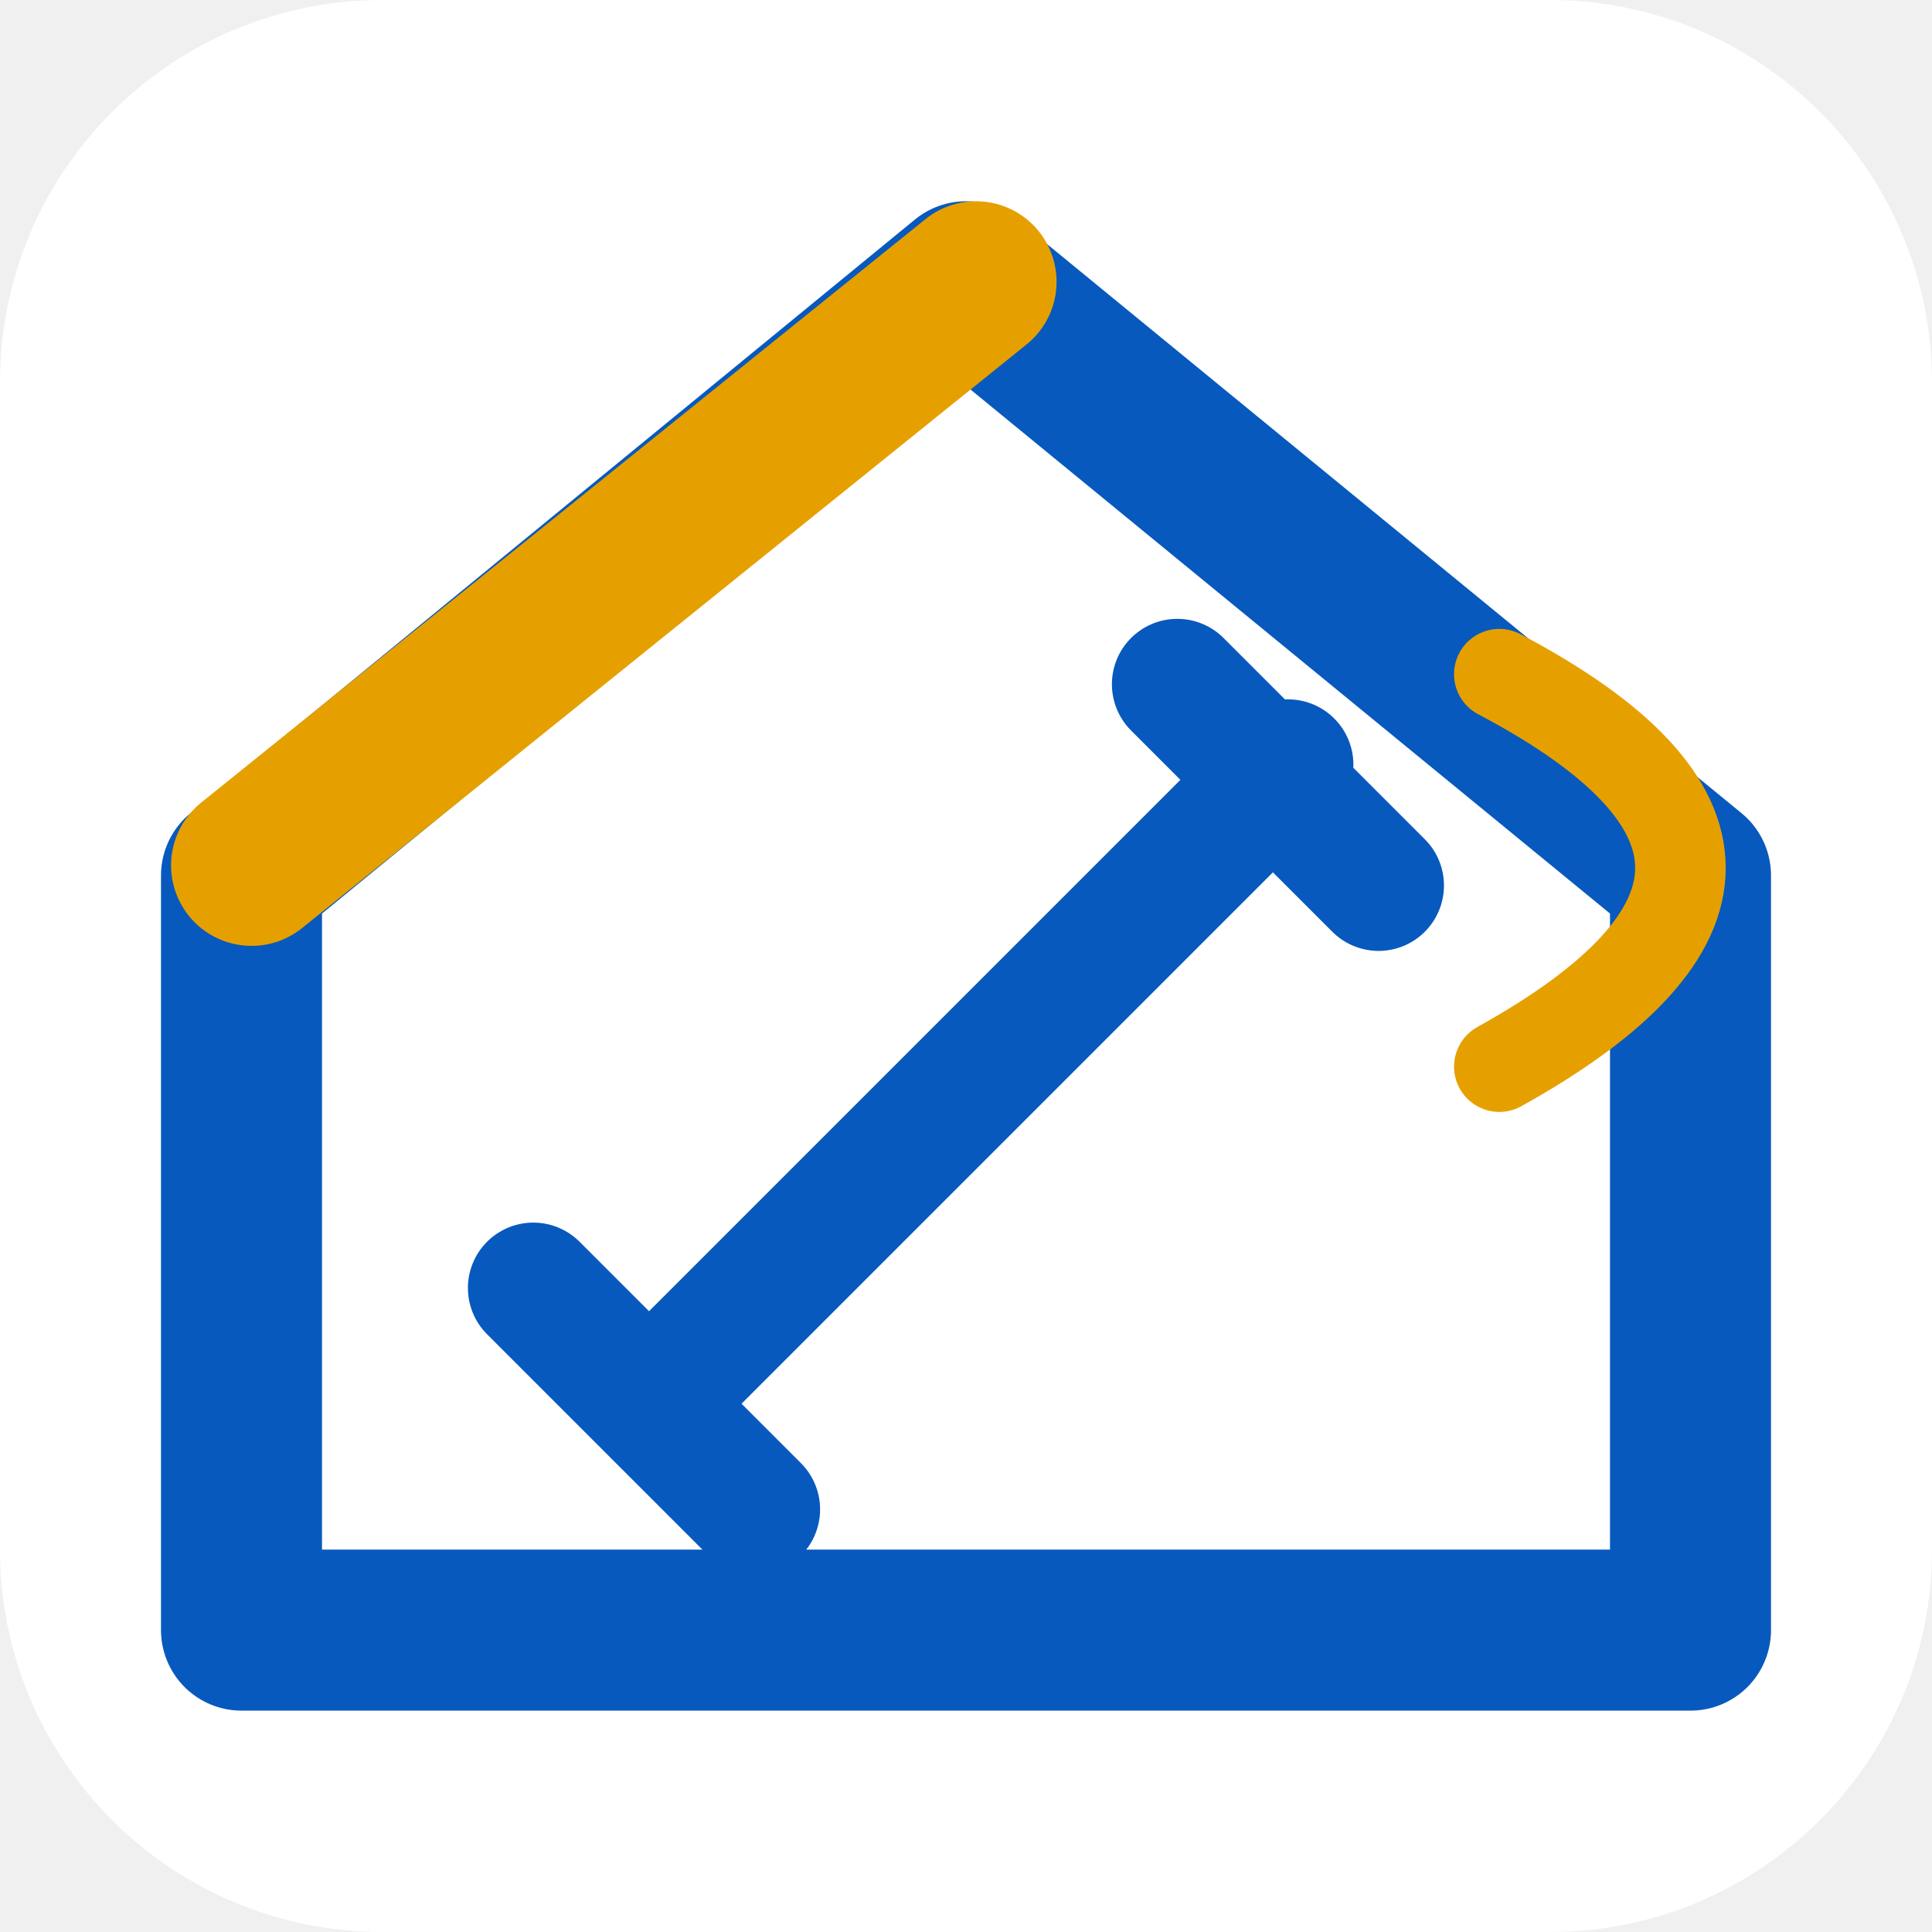
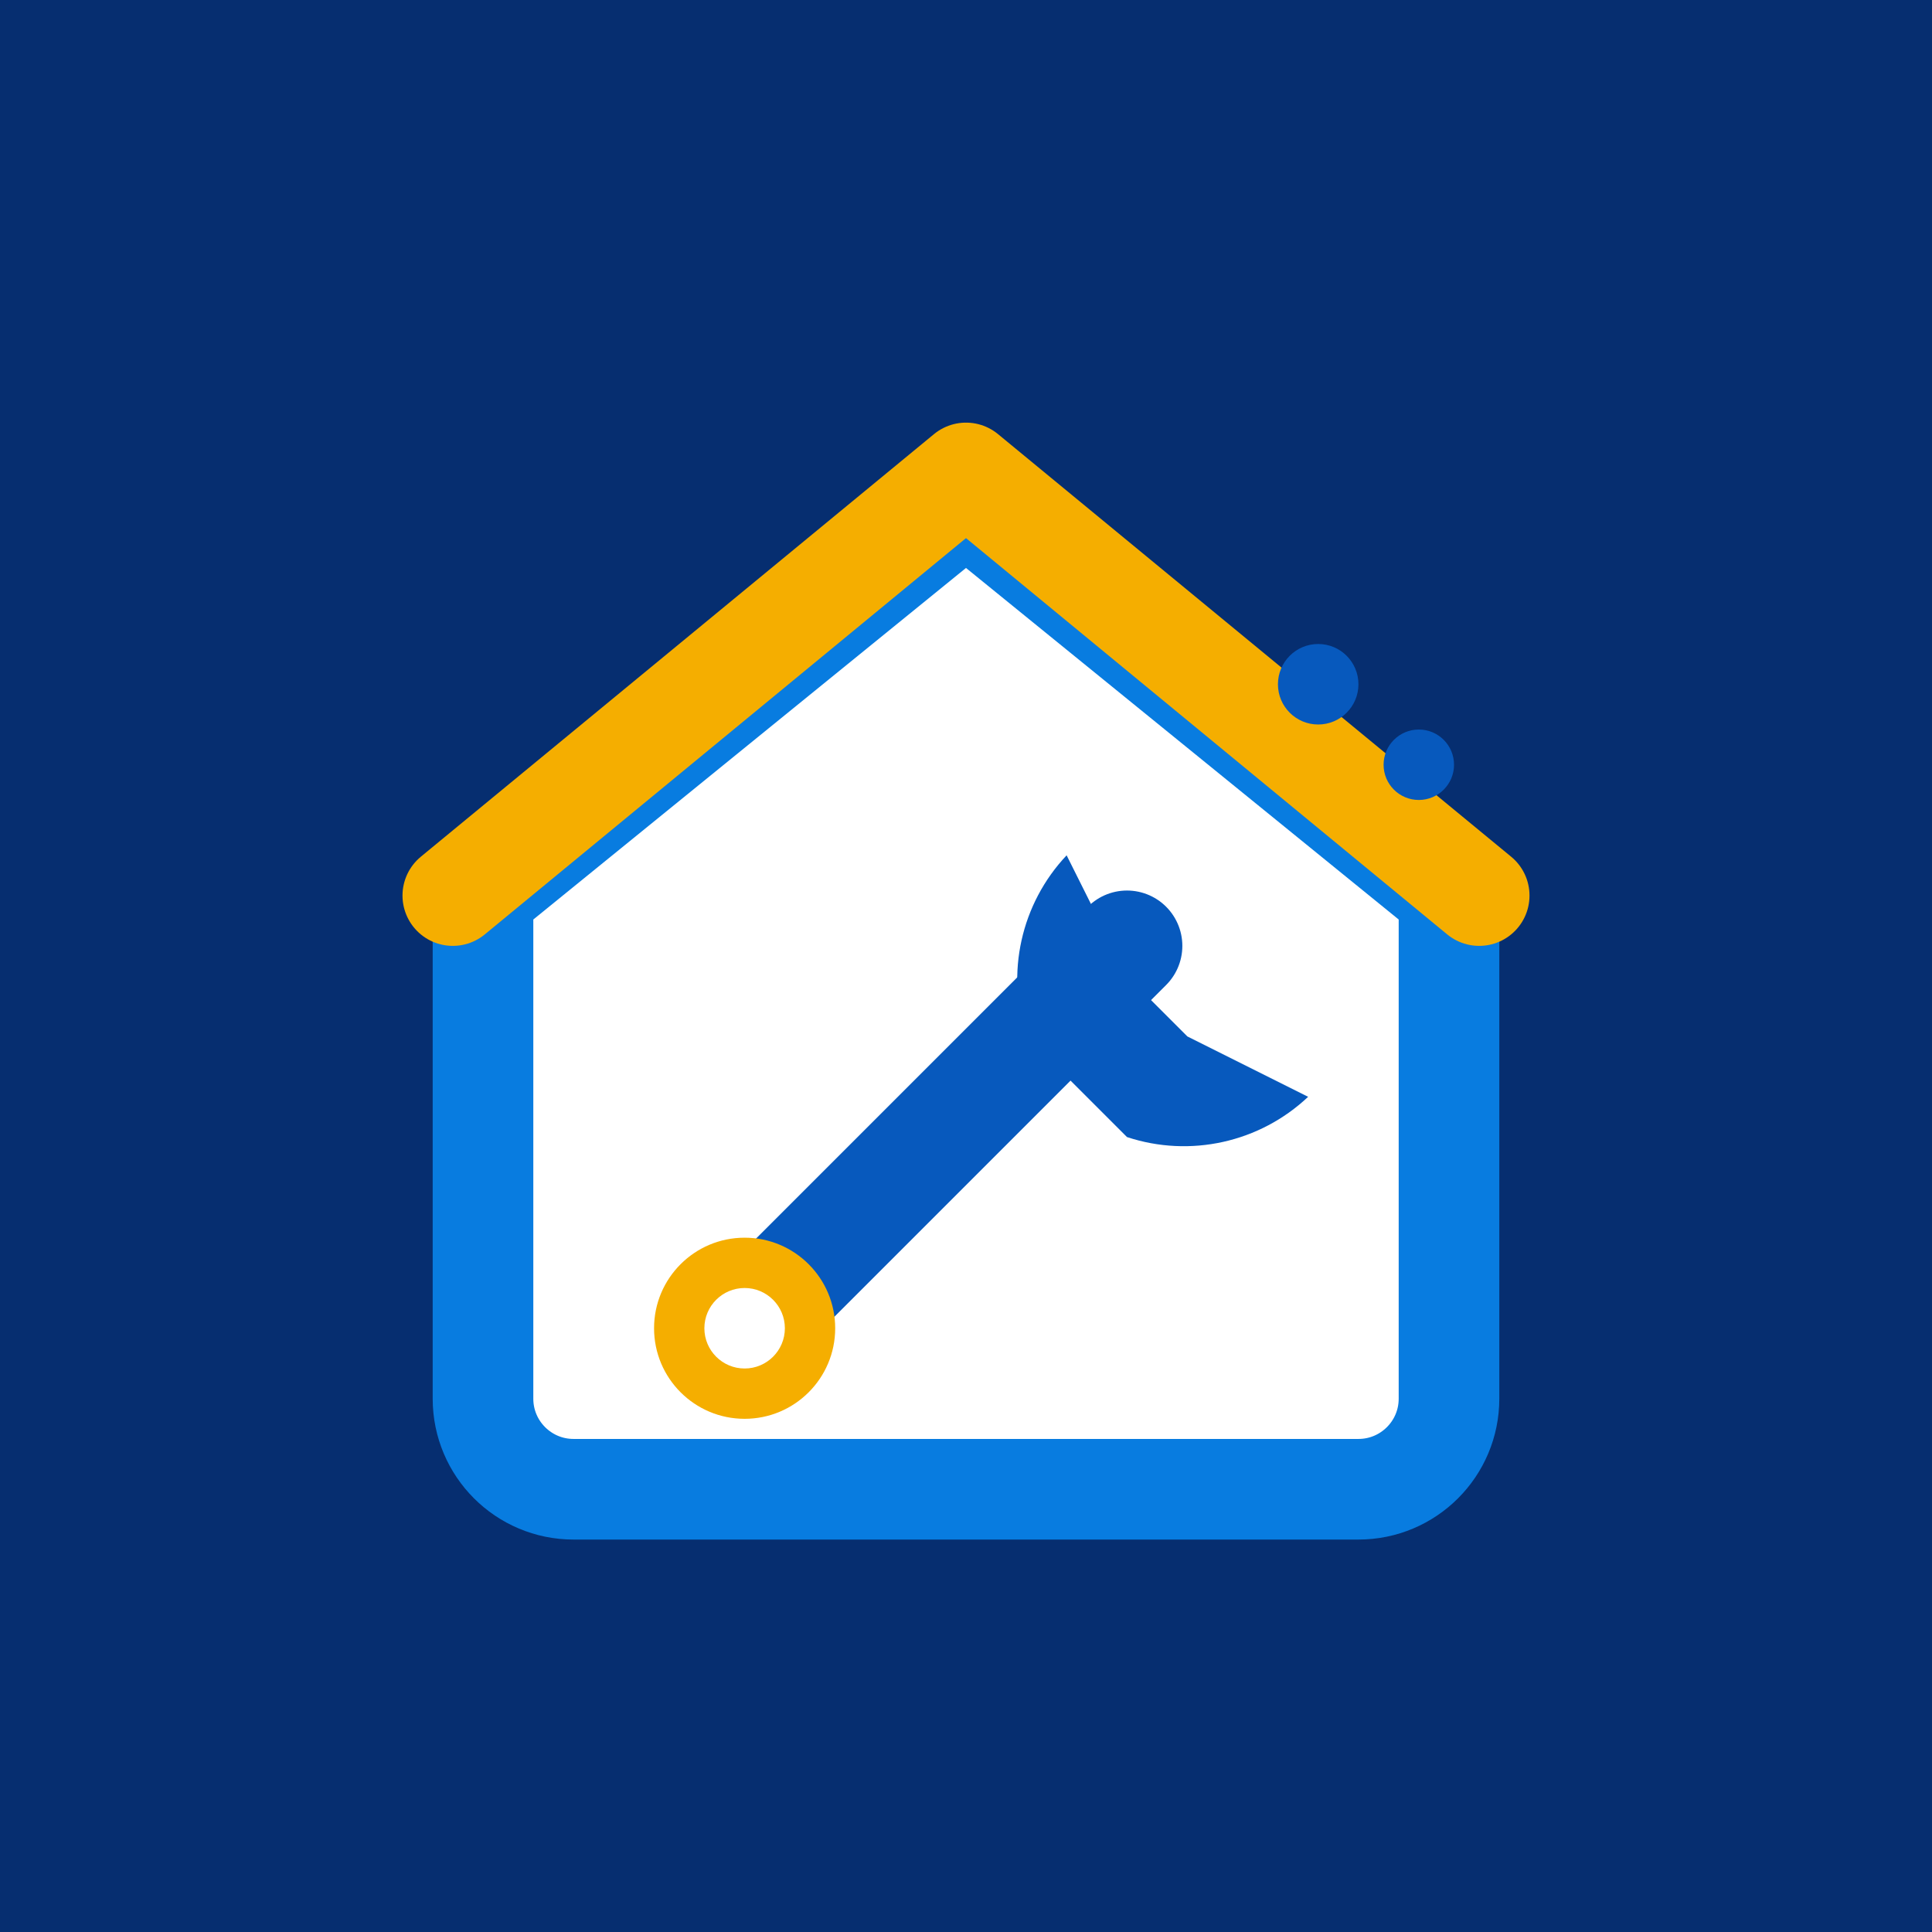
<svg xmlns="http://www.w3.org/2000/svg" viewBox="0 0 192 192" role="img" aria-label="Reforma Profissional">
-   <rect width="192" height="192" rx="38" fill="#fff" />
-   <path d="M24 87 96 28l72 59v75H24z" fill="none" stroke="#0759bd" stroke-width="16" stroke-linejoin="round" />
-   <path d="m25 86 72-58" stroke="#e5a000" stroke-width="16" stroke-linecap="round" />
-   <path d="m65 139 63-63m-11-8 20 20m-84 40 22 22" stroke="#0759bd" stroke-width="13" stroke-linecap="round" />
-   <path d="M149 67q36 19 0 39" fill="none" stroke="#e5a000" stroke-width="9" stroke-linecap="round" />
+   <rect width="192" height="192" fill="#062e70" />
+   <path d="M48 89 96 50l48 39v50a9 9 0 0 1-9 9H57a9 9 0 0 1-9-9Z" fill="#fff" stroke="#087ce0" stroke-width="10" stroke-linejoin="round" />
+   <path d="m45 89 51-42 51 42" fill="none" stroke="#f5ae00" stroke-width="10" stroke-linecap="round" stroke-linejoin="round" />
+   <path d="m74 132 38-38" fill="none" stroke="#0759bd" stroke-width="11" stroke-linecap="round" />
+   <path d="M106 85a18 18 0 0 0-4 18l10 10a18 18 0 0 0 18-4l-12-6-6-6Z" fill="#0759bd" />
+   <circle cx="74" cy="132" r="9" fill="#f5ae00" />
+   <circle cx="74" cy="132" r="4" fill="#fff" />
+   <circle cx="131" cy="68" r="4" fill="#0759bd" />
+   <circle cx="141" cy="76" r="3.5" fill="#0759bd" />
</svg>
